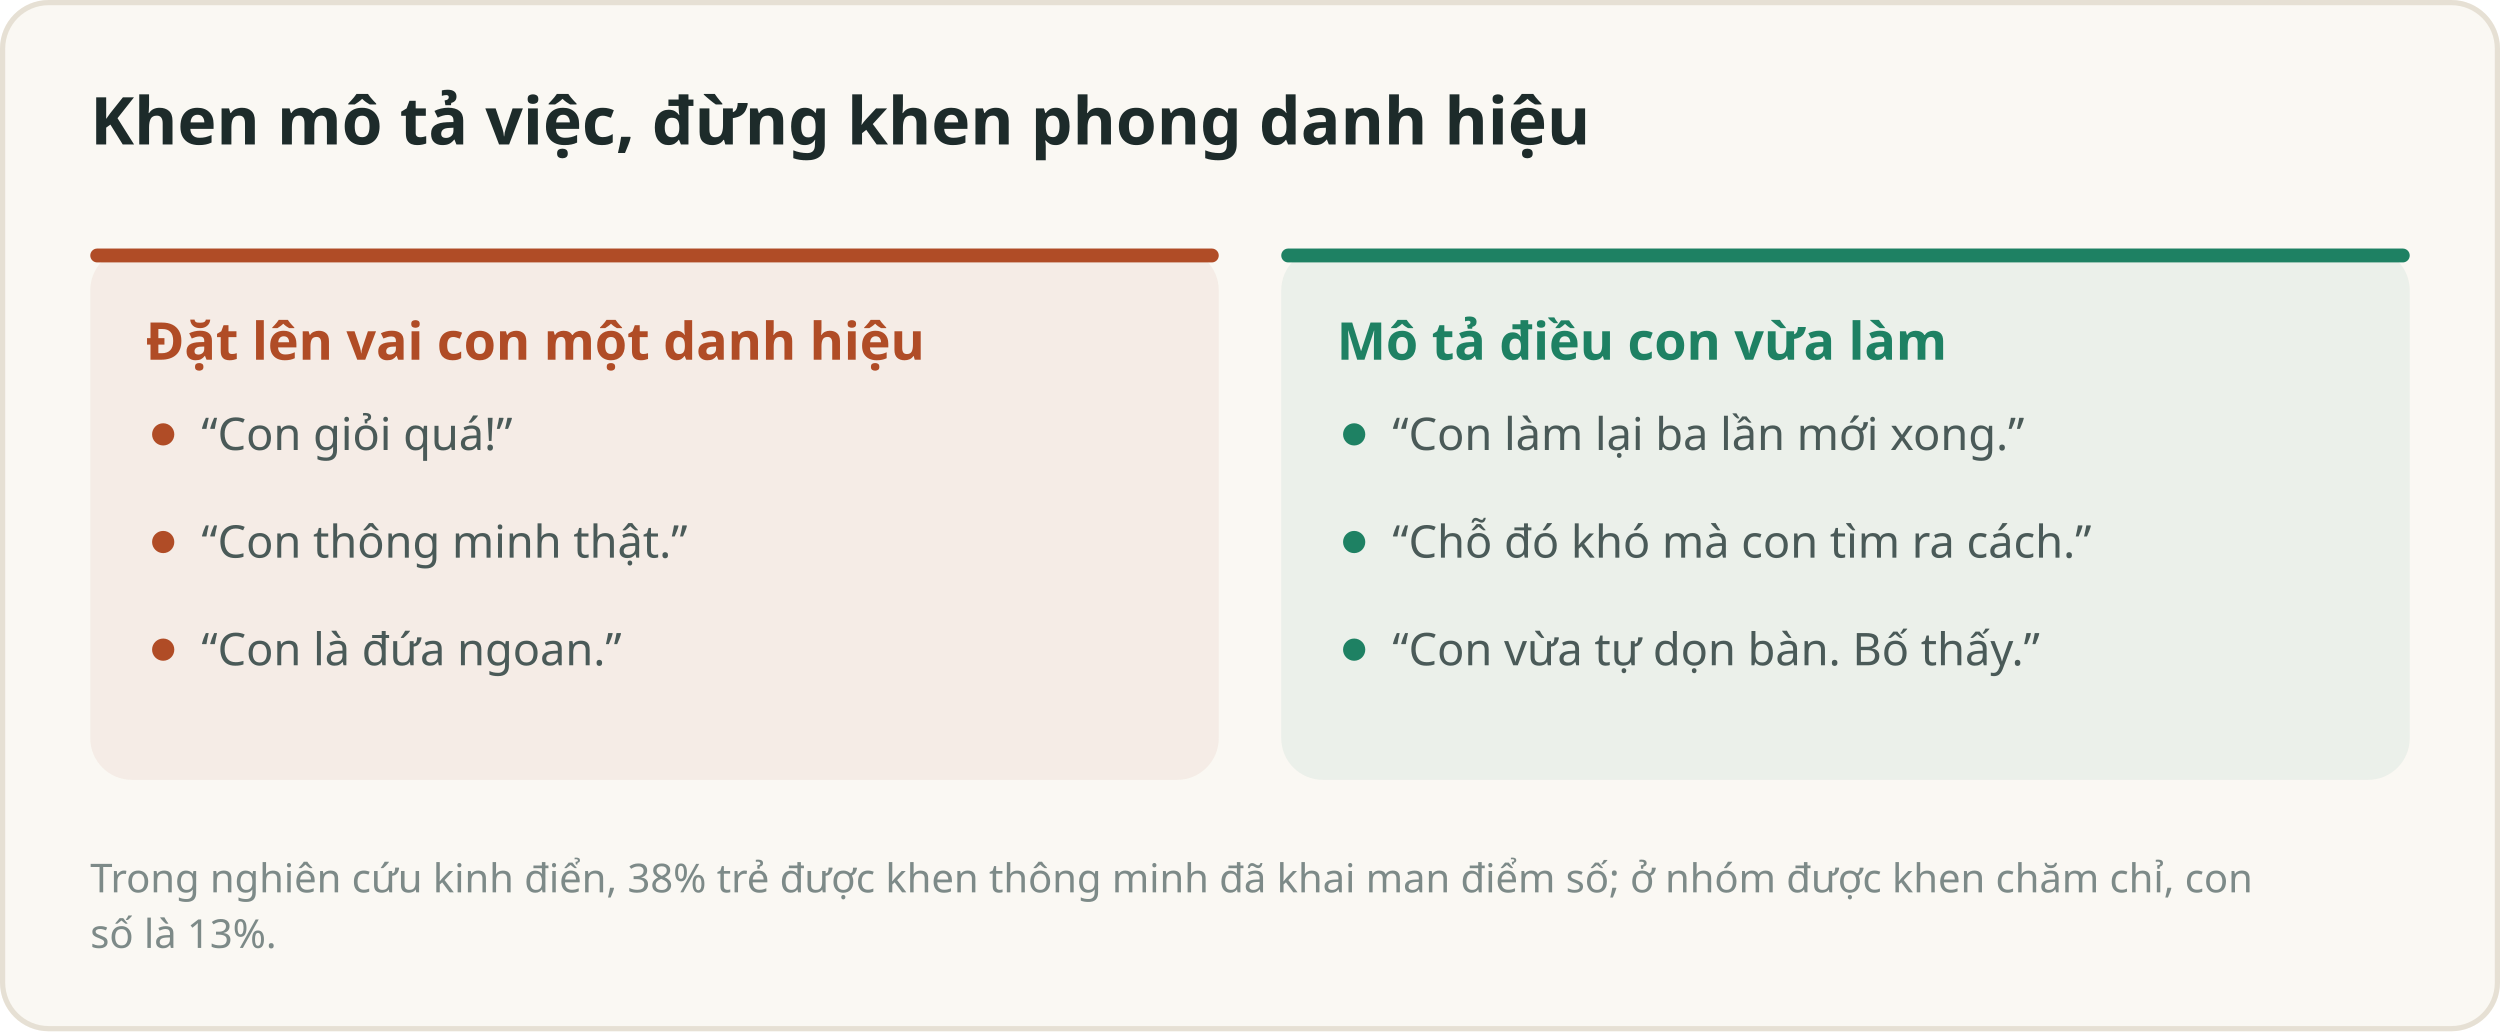
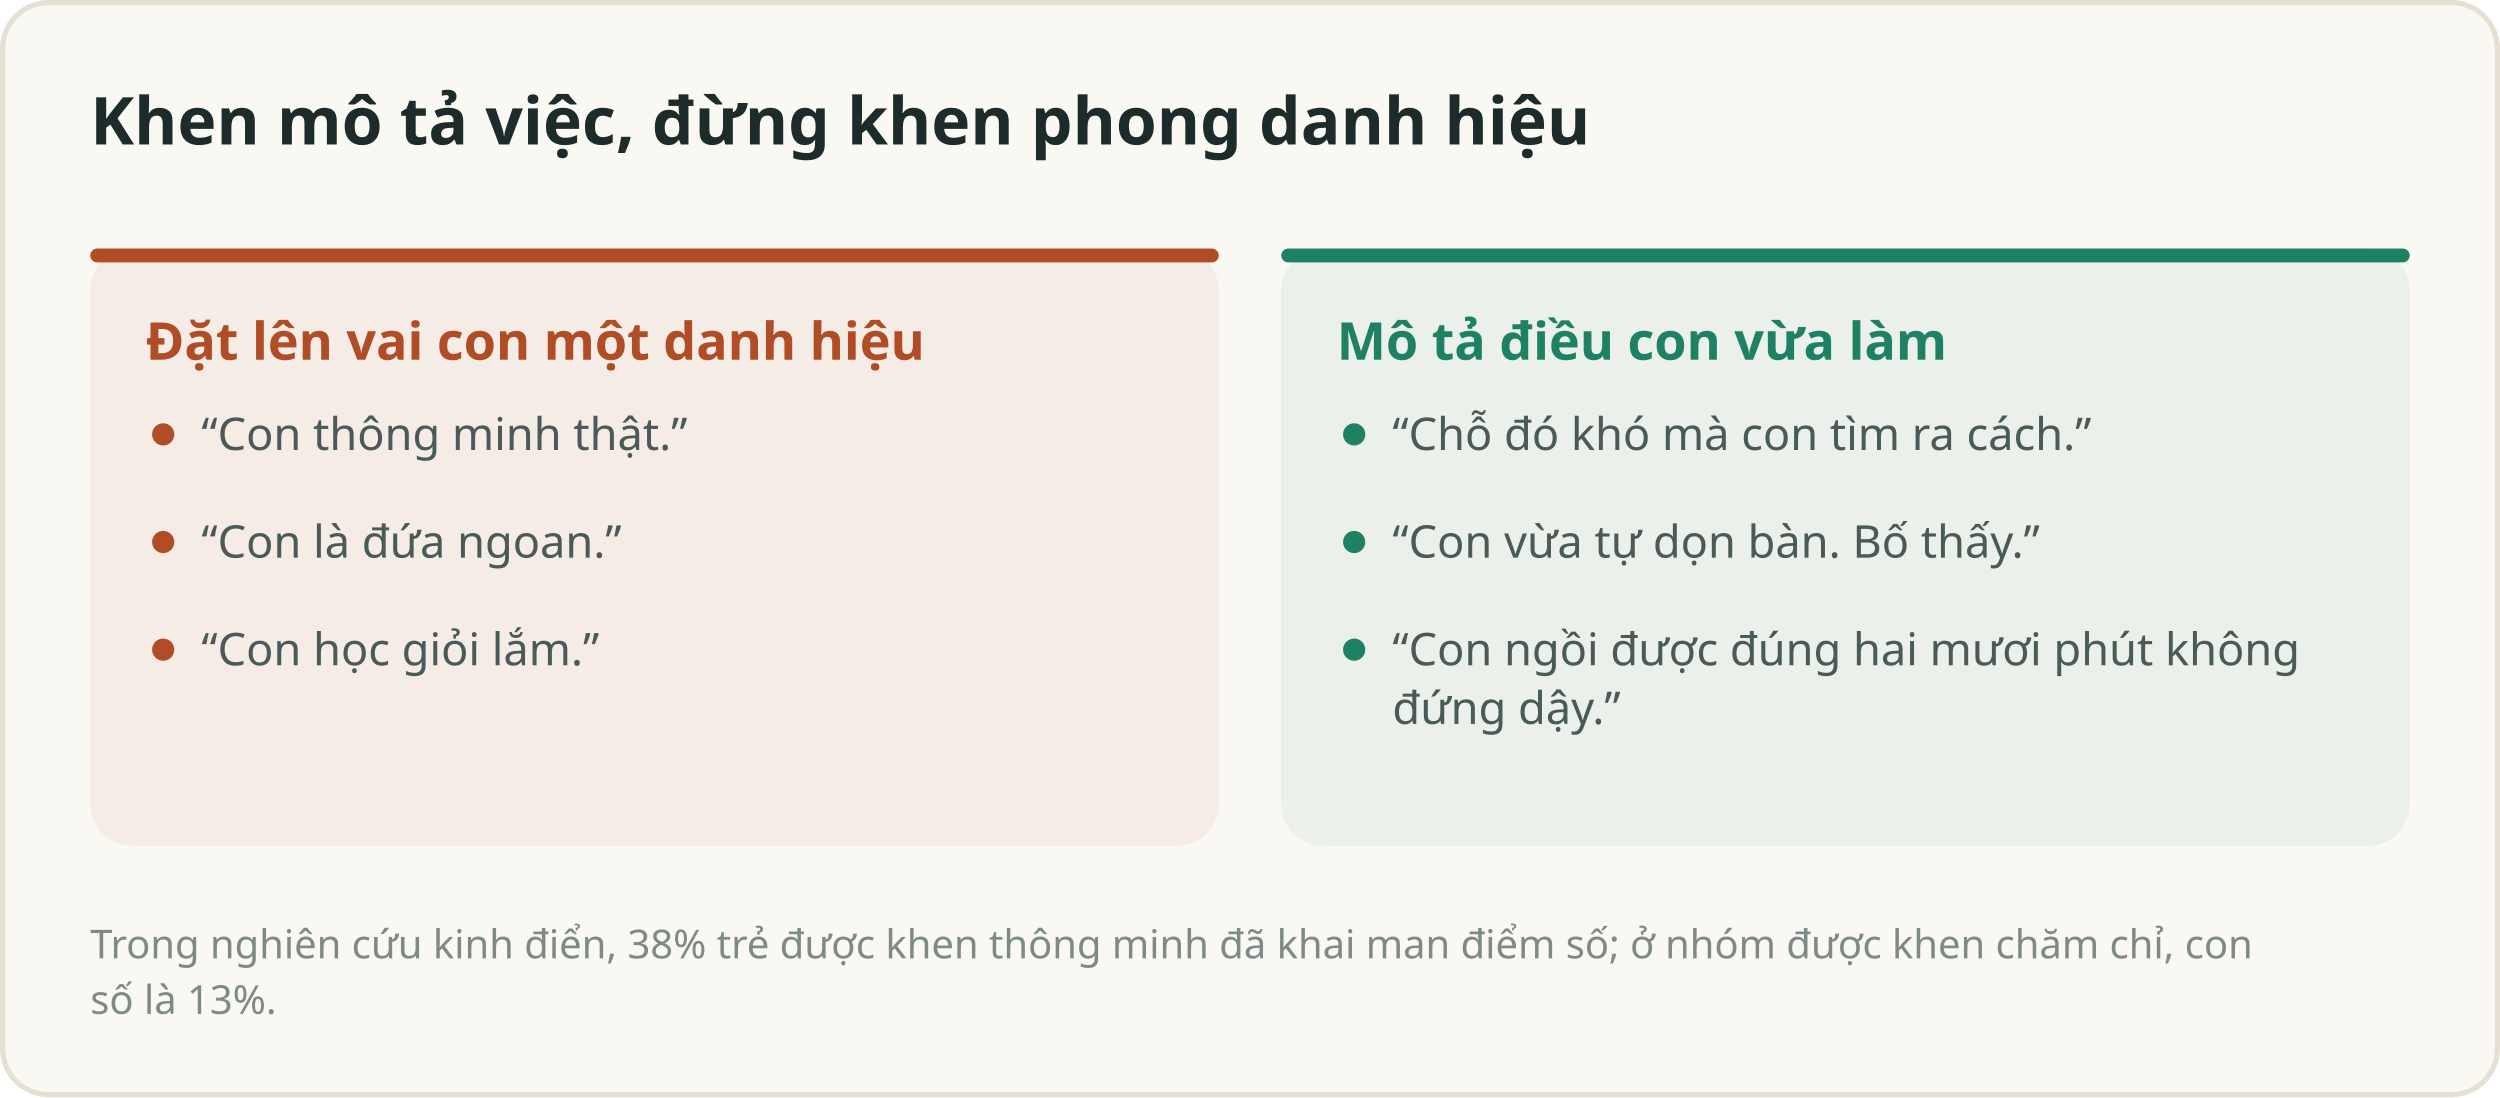
- <svg xmlns="http://www.w3.org/2000/svg" viewBox="0 0 720 297" width="720" height="297" role="img">
-   <rect width="720" height="297" rx="14" fill="#faf8f3" />
-   <rect x="0.75" y="0.75" width="718.5" height="295.5" rx="13.25" fill="none" stroke="#e6e0d4" stroke-width="1.5" />
+ <svg xmlns="http://www.w3.org/2000/svg" viewBox="0 0 720 316" width="720" height="316" role="img">
+   <rect width="720" height="316" rx="14" fill="#faf8f3" />
+   <rect x="0.75" y="0.75" width="718.5" height="314.5" rx="13.25" fill="none" stroke="#e6e0d4" stroke-width="1.5" />
  <text x="26.0" y="41.6" font-family="-apple-system, BlinkMacSystemFont, 'Segoe UI', 'Noto Sans', Roboto, 'Helvetica Neue', Arial, sans-serif" font-size="19" font-weight="700" fill="#1d2b2a" text-anchor="start">Khen mô tả việc, đừng khen phong danh hiệu</text>
-   <rect x="26.0" y="71.6" width="325.0" height="153.0" rx="12.0" fill="#b04c26" opacity="0.07" />
+   <rect x="26.0" y="71.6" width="325.0" height="172.0" rx="12.0" fill="#b04c26" opacity="0.07" />
  <rect x="26.0" y="71.58" width="325.0" height="4" rx="2" fill="#b04c26" />
  <text x="42.0" y="103.6" font-family="-apple-system, BlinkMacSystemFont, 'Segoe UI', 'Noto Sans', Roboto, 'Helvetica Neue', Arial, sans-serif" font-size="15" font-weight="700" fill="#b04c26" text-anchor="start">Đặt lên vai con một danh hiệu</text>
  <circle cx="47.0" cy="125.1" r="3.2" fill="#b04c26" />
-   <text x="58.0" y="129.6" font-family="-apple-system, BlinkMacSystemFont, 'Segoe UI', 'Noto Sans', Roboto, 'Helvetica Neue', Arial, sans-serif" font-size="13" font-weight="400" fill="#4a5a58" text-anchor="start">“Con giỏi quá!”</text>
+   <text x="58.0" y="129.6" font-family="-apple-system, BlinkMacSystemFont, 'Segoe UI', 'Noto Sans', Roboto, 'Helvetica Neue', Arial, sans-serif" font-size="13" font-weight="400" fill="#4a5a58" text-anchor="start">“Con thông minh thật.”</text>
  <circle cx="47.0" cy="156.1" r="3.2" fill="#b04c26" />
-   <text x="58.0" y="160.6" font-family="-apple-system, BlinkMacSystemFont, 'Segoe UI', 'Noto Sans', Roboto, 'Helvetica Neue', Arial, sans-serif" font-size="13" font-weight="400" fill="#4a5a58" text-anchor="start">“Con thông minh thật.”</text>
+   <text x="58.0" y="160.6" font-family="-apple-system, BlinkMacSystemFont, 'Segoe UI', 'Noto Sans', Roboto, 'Helvetica Neue', Arial, sans-serif" font-size="13" font-weight="400" fill="#4a5a58" text-anchor="start">“Con là đứa ngoan.”</text>
  <circle cx="47.0" cy="187.1" r="3.2" fill="#b04c26" />
-   <text x="58.0" y="191.6" font-family="-apple-system, BlinkMacSystemFont, 'Segoe UI', 'Noto Sans', Roboto, 'Helvetica Neue', Arial, sans-serif" font-size="13" font-weight="400" fill="#4a5a58" text-anchor="start">“Con là đứa ngoan.”</text>
-   <rect x="369.0" y="71.6" width="325.0" height="153.0" rx="12.0" fill="#1e8163" opacity="0.07" />
+   <text x="58.0" y="191.6" font-family="-apple-system, BlinkMacSystemFont, 'Segoe UI', 'Noto Sans', Roboto, 'Helvetica Neue', Arial, sans-serif" font-size="13" font-weight="400" fill="#4a5a58" text-anchor="start">“Con học giỏi lắm.”</text>
+   <rect x="369.0" y="71.6" width="325.0" height="172.0" rx="12.0" fill="#1e8163" opacity="0.07" />
  <rect x="369.0" y="71.58" width="325.0" height="4" rx="2" fill="#1e8163" />
  <text x="385.0" y="103.6" font-family="-apple-system, BlinkMacSystemFont, 'Segoe UI', 'Noto Sans', Roboto, 'Helvetica Neue', Arial, sans-serif" font-size="15" font-weight="700" fill="#1e8163" text-anchor="start">Mô tả điều con vừa làm</text>
  <circle cx="390.0" cy="125.1" r="3.2" fill="#1e8163" />
-   <text x="401.0" y="129.6" font-family="-apple-system, BlinkMacSystemFont, 'Segoe UI', 'Noto Sans', Roboto, 'Helvetica Neue', Arial, sans-serif" font-size="13" font-weight="400" fill="#4a5a58" text-anchor="start">“Con làm lại ba lần mới xong.”</text>
+   <text x="401.0" y="129.6" font-family="-apple-system, BlinkMacSystemFont, 'Segoe UI', 'Noto Sans', Roboto, 'Helvetica Neue', Arial, sans-serif" font-size="13" font-weight="400" fill="#4a5a58" text-anchor="start">“Chỗ đó khó mà con tìm ra cách.”</text>
  <circle cx="390.0" cy="156.1" r="3.2" fill="#1e8163" />
-   <text x="401.0" y="160.6" font-family="-apple-system, BlinkMacSystemFont, 'Segoe UI', 'Noto Sans', Roboto, 'Helvetica Neue', Arial, sans-serif" font-size="13" font-weight="400" fill="#4a5a58" text-anchor="start">“Chỗ đó khó mà con tìm ra cách.”</text>
+   <text x="401.0" y="160.6" font-family="-apple-system, BlinkMacSystemFont, 'Segoe UI', 'Noto Sans', Roboto, 'Helvetica Neue', Arial, sans-serif" font-size="13" font-weight="400" fill="#4a5a58" text-anchor="start">“Con vừa tự dọn bàn. Bố thấy.”</text>
  <circle cx="390.0" cy="187.1" r="3.2" fill="#1e8163" />
-   <text x="401.0" y="191.6" font-family="-apple-system, BlinkMacSystemFont, 'Segoe UI', 'Noto Sans', Roboto, 'Helvetica Neue', Arial, sans-serif" font-size="13" font-weight="400" fill="#4a5a58" text-anchor="start">“Con vừa tự dọn bàn. Bố thấy.”</text>
-   <text x="26.0" y="257.0" font-family="-apple-system, BlinkMacSystemFont, 'Segoe UI', 'Noto Sans', Roboto, 'Helvetica Neue', Arial, sans-serif" font-size="11.5" font-weight="400" fill="#7d8a88" text-anchor="start">Trong nghiên cứu kinh điển, 38% trẻ được khen thông minh đã khai man điểm số; ở nhóm được khen chăm chỉ, con</text>
-   <text x="26.0" y="273.0" font-family="-apple-system, BlinkMacSystemFont, 'Segoe UI', 'Noto Sans', Roboto, 'Helvetica Neue', Arial, sans-serif" font-size="11.5" font-weight="400" fill="#7d8a88" text-anchor="start">số là 13%.</text>
+   <text x="401.0" y="191.6" font-family="-apple-system, BlinkMacSystemFont, 'Segoe UI', 'Noto Sans', Roboto, 'Helvetica Neue', Arial, sans-serif" font-size="13" font-weight="400" fill="#4a5a58" text-anchor="start">“Con ngồi được đúng hai mươi phút không</text>
+   <text x="401.0" y="208.5" font-family="-apple-system, BlinkMacSystemFont, 'Segoe UI', 'Noto Sans', Roboto, 'Helvetica Neue', Arial, sans-serif" font-size="13" font-weight="400" fill="#4a5a58" text-anchor="start">đứng dậy.”</text>
+   <text x="26.0" y="276.0" font-family="-apple-system, BlinkMacSystemFont, 'Segoe UI', 'Noto Sans', Roboto, 'Helvetica Neue', Arial, sans-serif" font-size="11.5" font-weight="400" fill="#7d8a88" text-anchor="start">Trong nghiên cứu kinh điển, 38% trẻ được khen thông minh đã khai man điểm số; ở nhóm được khen chăm chỉ, con</text>
+   <text x="26.0" y="292.0" font-family="-apple-system, BlinkMacSystemFont, 'Segoe UI', 'Noto Sans', Roboto, 'Helvetica Neue', Arial, sans-serif" font-size="11.5" font-weight="400" fill="#7d8a88" text-anchor="start">số là 13%.</text>
</svg>
